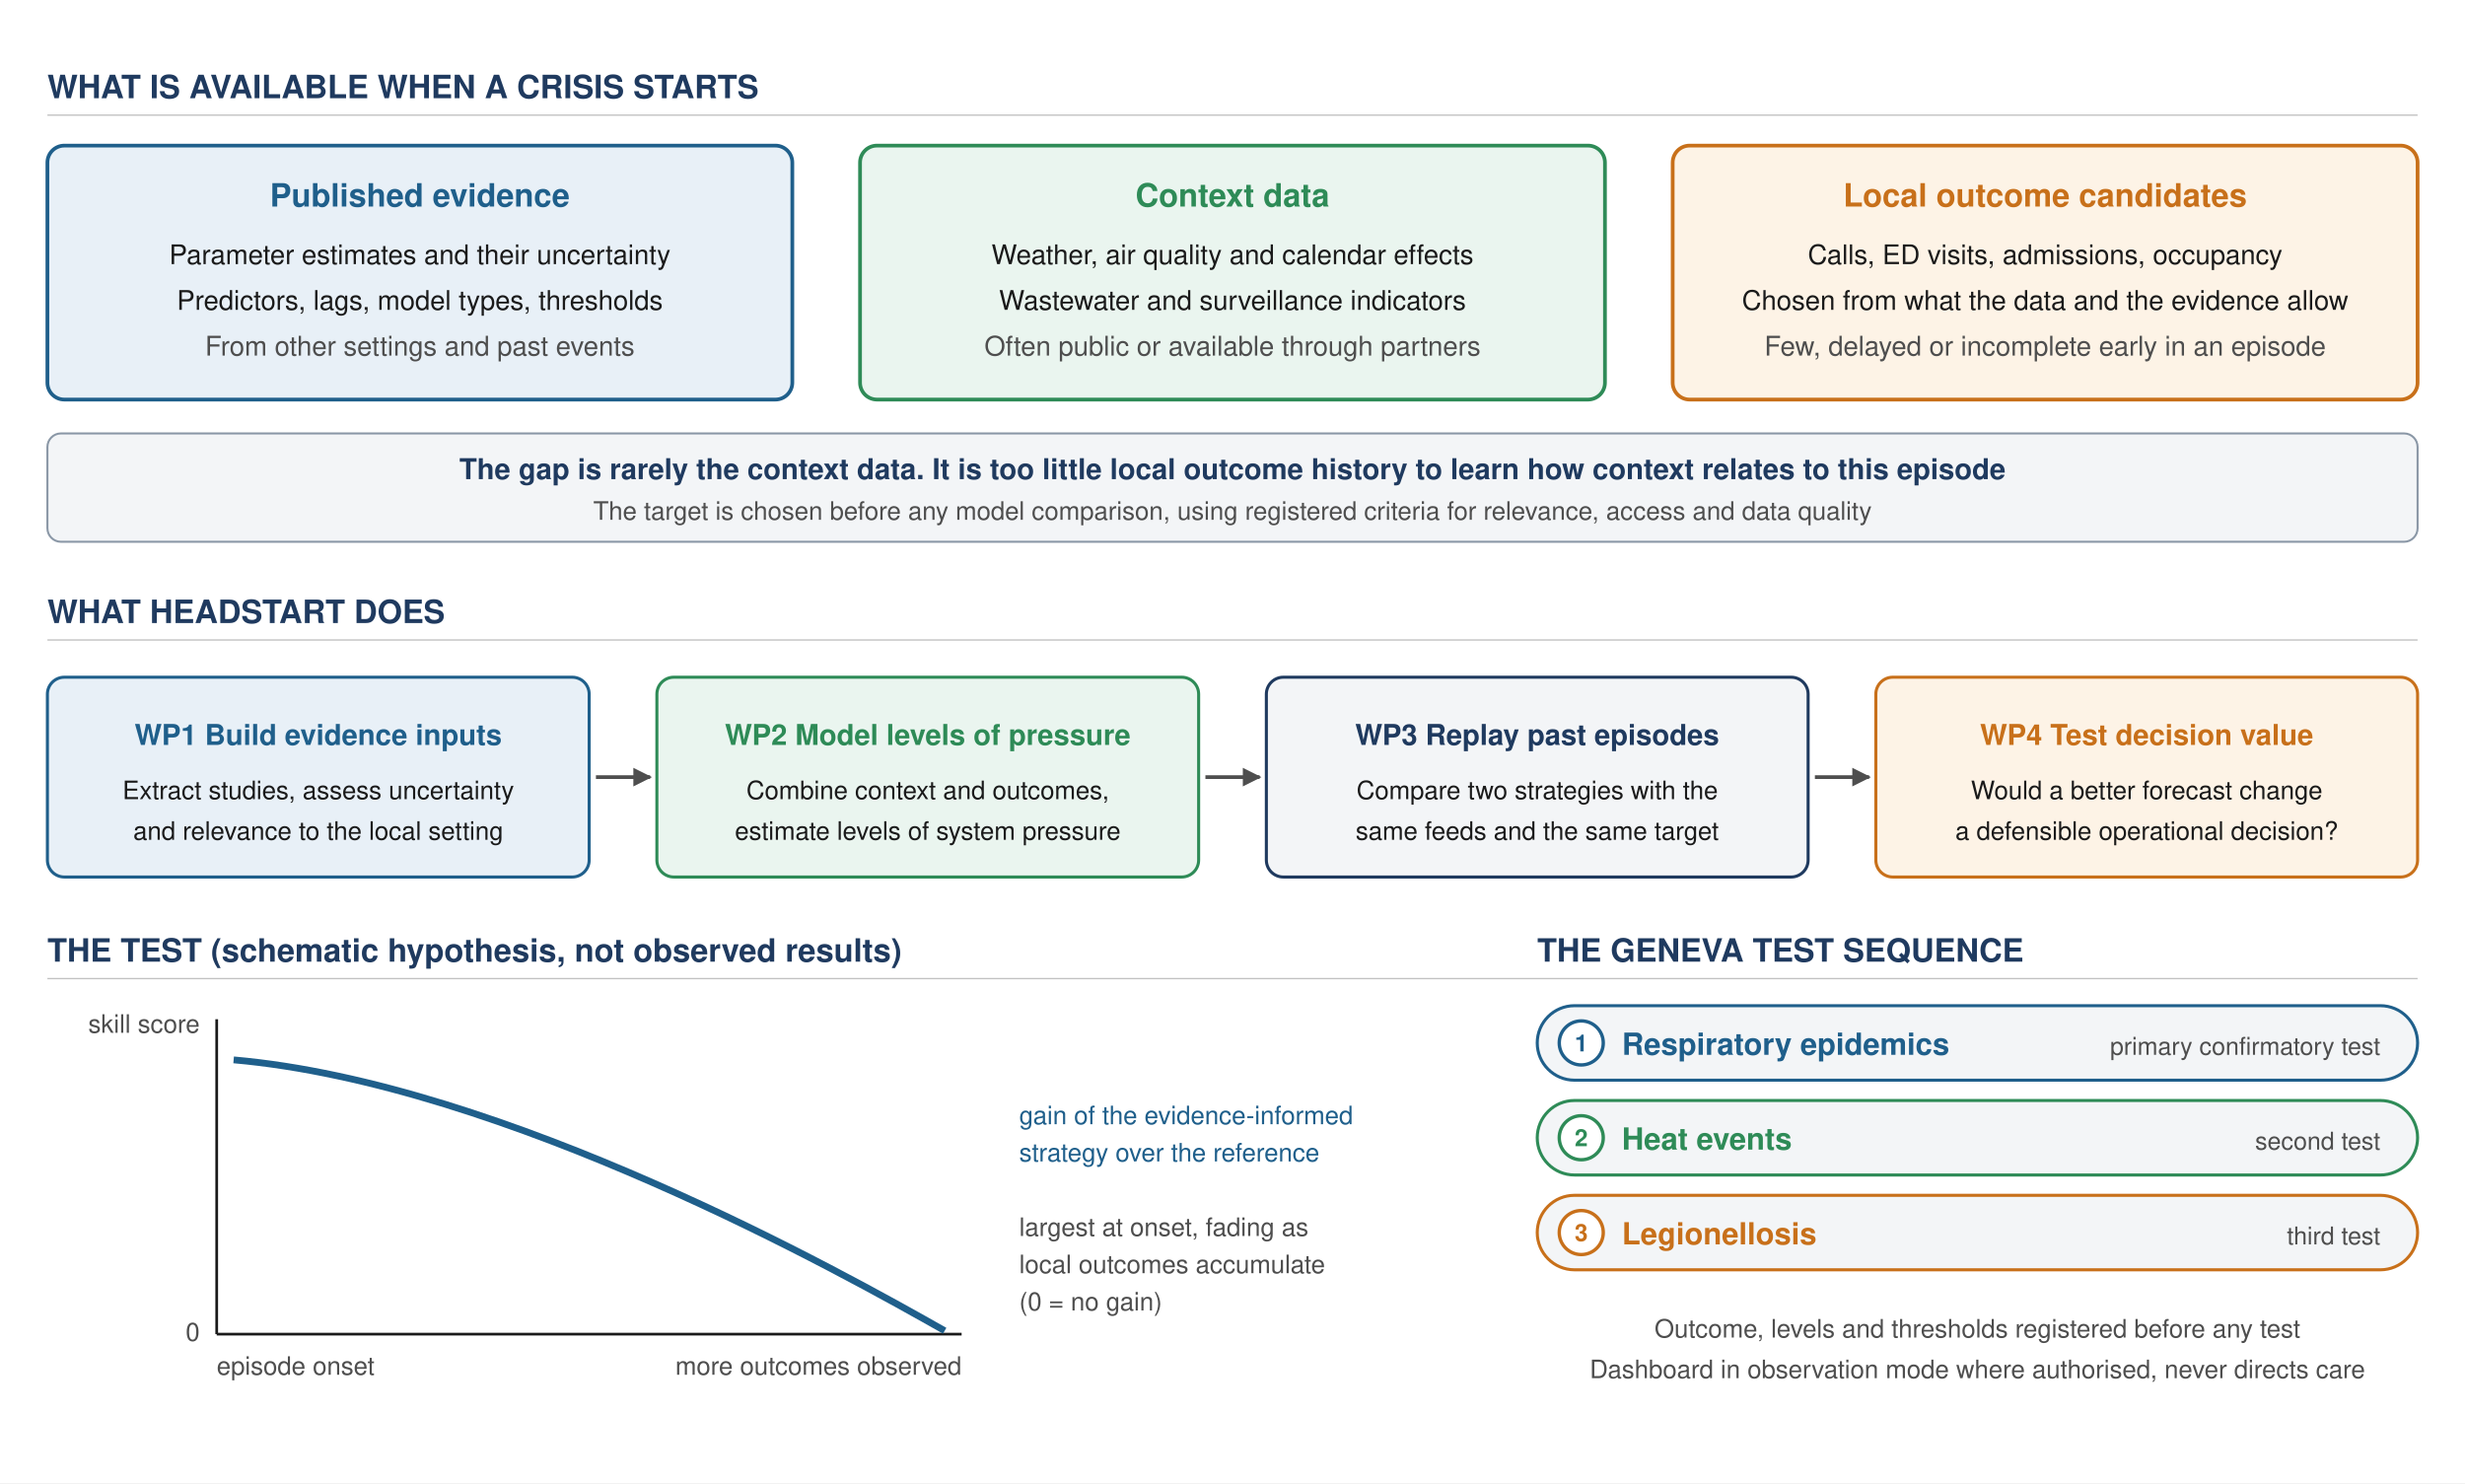
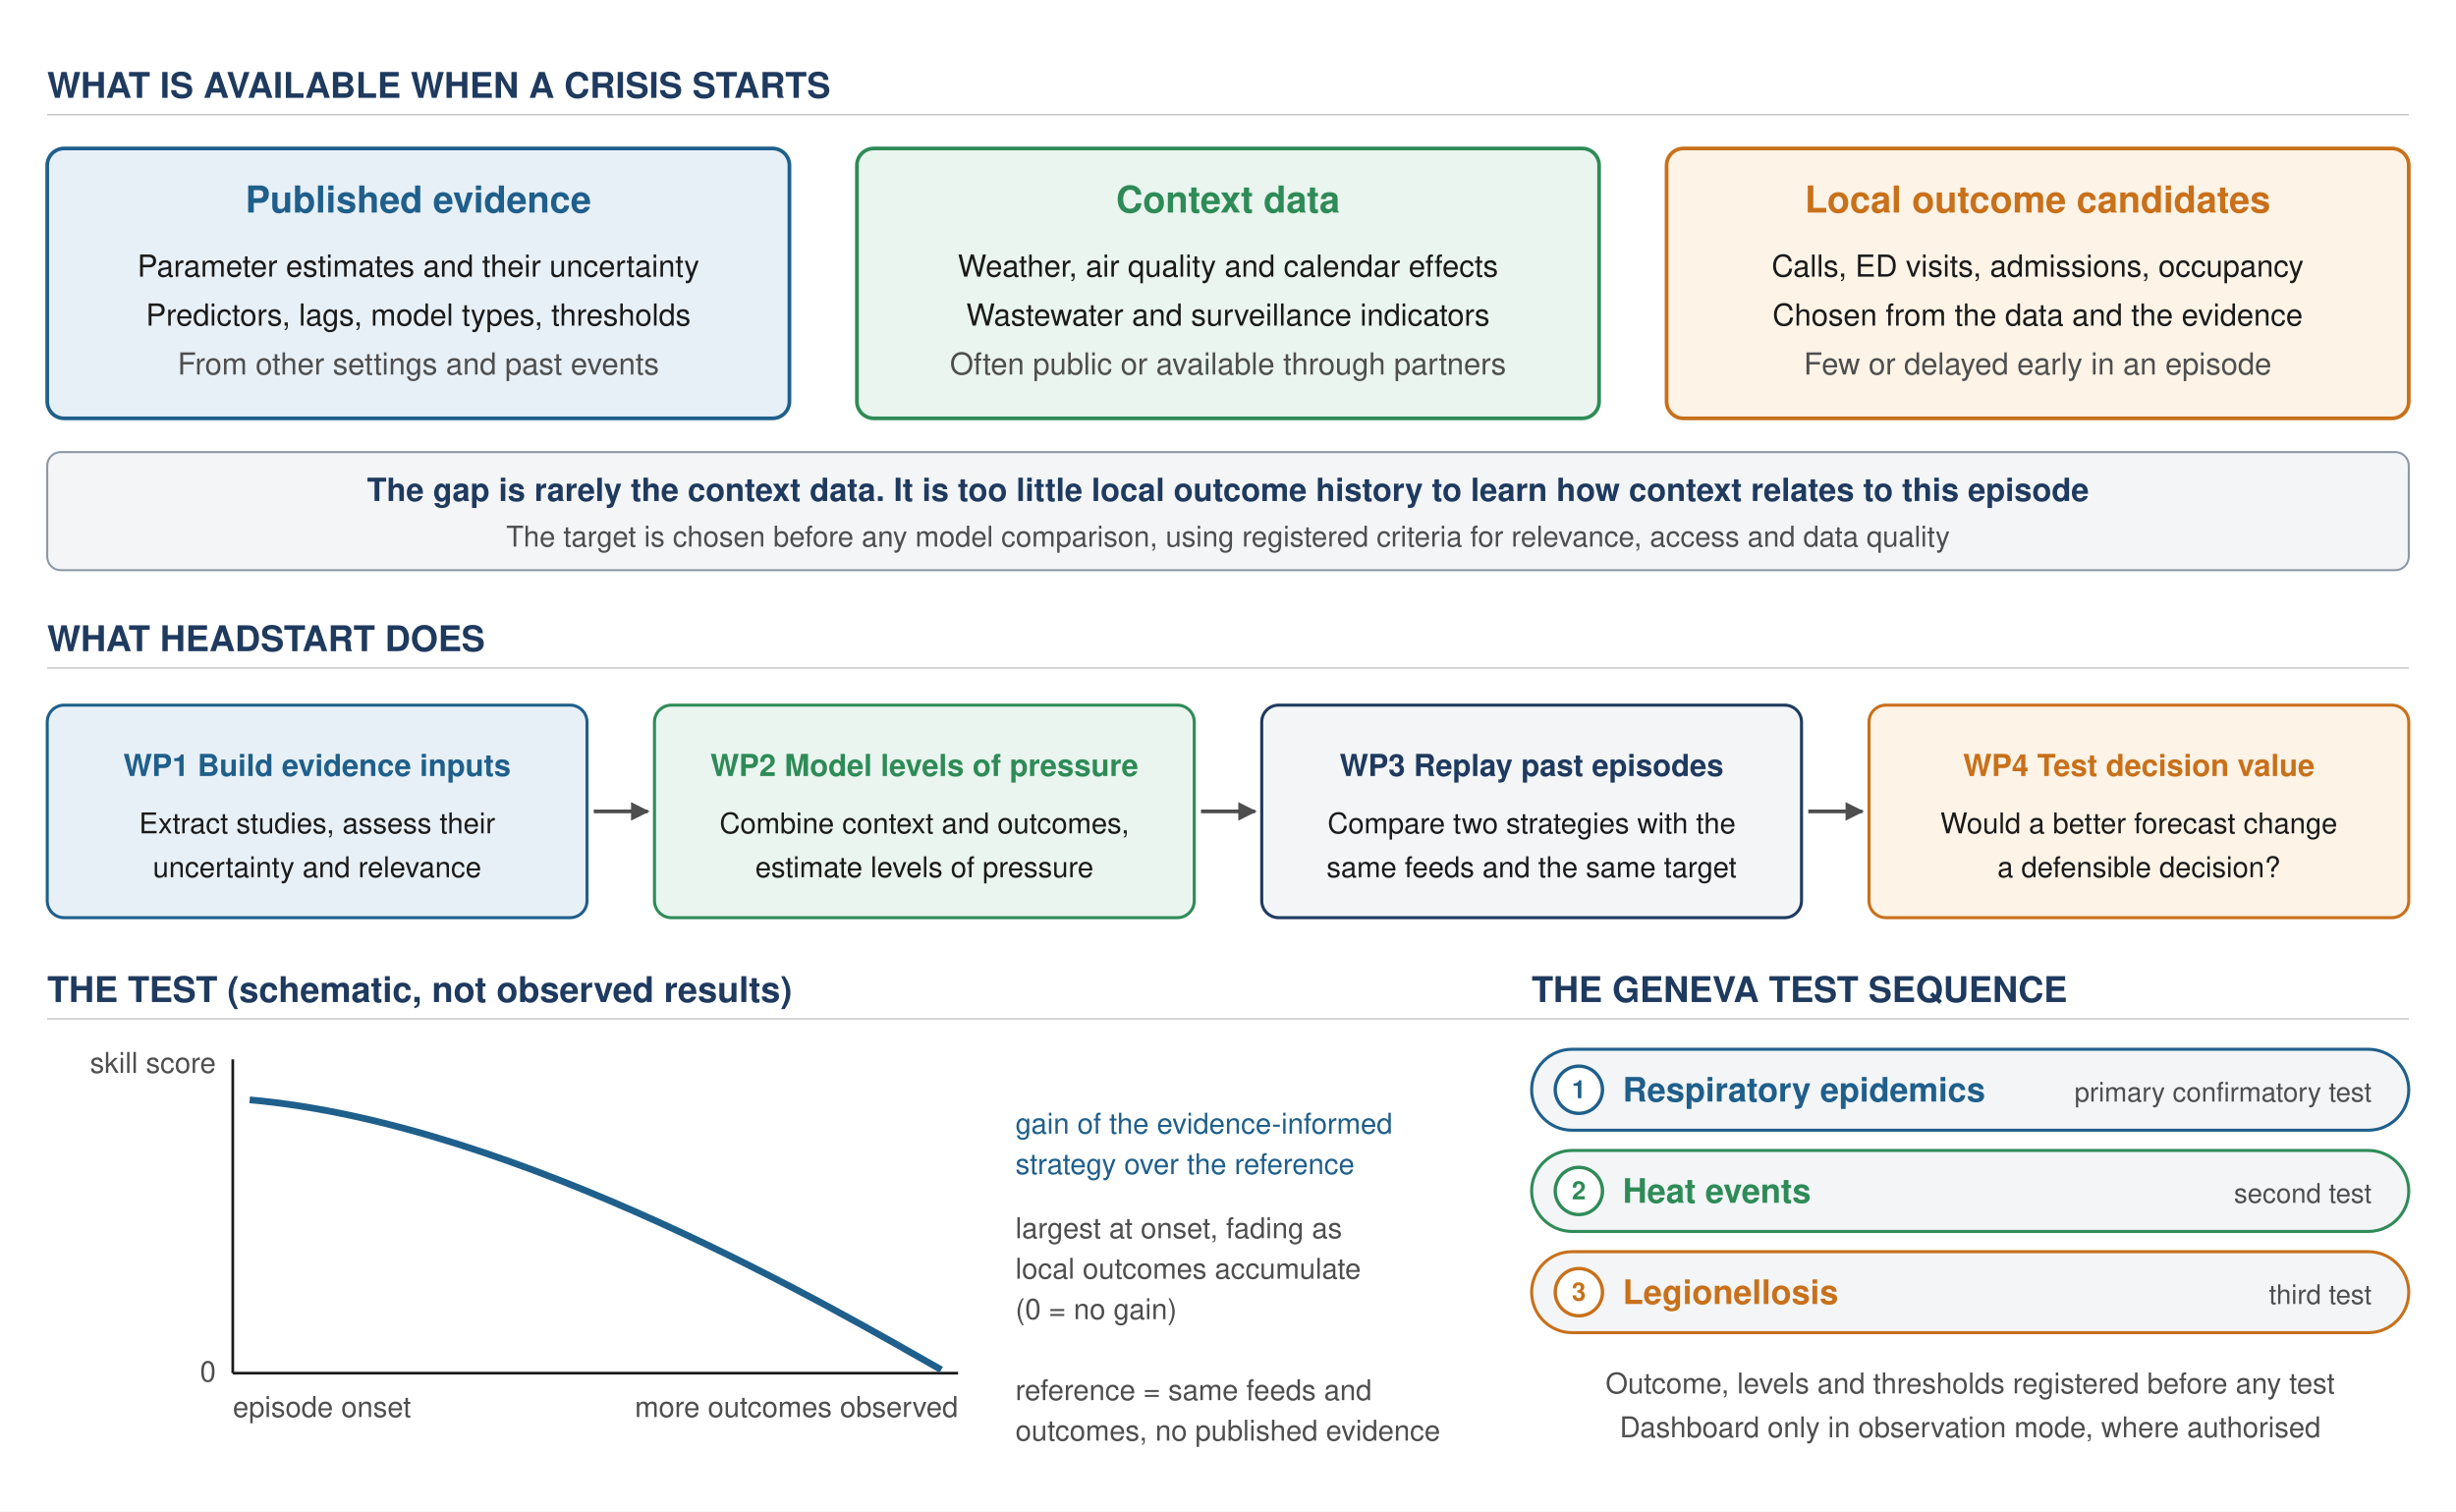
- <svg xmlns="http://www.w3.org/2000/svg" width="1456" height="876" viewBox="0 0 1456 876">
+ <svg xmlns="http://www.w3.org/2000/svg" width="1456" height="896" viewBox="0 0 1456 896">
  <defs>
    <marker id="a" viewBox="0 0 10 10" refX="9" refY="5" markerWidth="5" markerHeight="5" orient="auto-start-reverse">
      <path d="M 0 0 L 10 5 L 0 10 z" fill="#4e4e4e" />
    </marker>
  </defs>
-   <rect width="1456" height="876" fill="white" />
+   <rect width="1456" height="896" fill="white" />
  <g transform="translate(28,28)">
-     <text x="0" y="30" font-family="Helvetica, Arial, sans-serif" font-size="19" fill="#1f3a5f" text-anchor="start" font-weight="bold" font-style="normal">WHAT IS AVAILABLE WHEN A CRISIS STARTS</text>
+     <text x="0" y="30" font-family="Helvetica, Arial, sans-serif" font-size="21" fill="#1f3a5f" text-anchor="start" font-weight="bold" font-style="normal">WHAT IS AVAILABLE WHEN A CRISIS STARTS</text>
    <line x1="0" y1="40" x2="1400" y2="40" stroke="#9a9a9a" stroke-width="0.8" opacity="0.6" />
-     <rect x="0" y="58" width="440" height="150" rx="10" fill="#e8f0f7" stroke="#1f5f8b" stroke-width="2.2" />
-     <text x="220.0" y="94" font-family="Helvetica, Arial, sans-serif" font-size="19" fill="#1f5f8b" text-anchor="middle" font-weight="bold" font-style="normal">Published evidence</text>
-     <text x="220.0" y="128" font-family="Helvetica, Arial, sans-serif" font-size="16" fill="#1a1a1a" text-anchor="middle" font-weight="normal" font-style="normal">Parameter estimates and their uncertainty</text>
-     <text x="220.0" y="155" font-family="Helvetica, Arial, sans-serif" font-size="16" fill="#1a1a1a" text-anchor="middle" font-weight="normal" font-style="normal">Predictors, lags, model types, thresholds</text>
-     <text x="220.0" y="182" font-family="Helvetica, Arial, sans-serif" font-size="16" fill="#4e4e4e" text-anchor="middle" font-weight="normal" font-style="normal">From other settings and past events</text>
-     <rect x="480" y="58" width="440" height="150" rx="10" fill="#eaf5ef" stroke="#2e8b57" stroke-width="2.2" />
-     <text x="700.0" y="94" font-family="Helvetica, Arial, sans-serif" font-size="19" fill="#2e8b57" text-anchor="middle" font-weight="bold" font-style="normal">Context data</text>
-     <text x="700.0" y="128" font-family="Helvetica, Arial, sans-serif" font-size="16" fill="#1a1a1a" text-anchor="middle" font-weight="normal" font-style="normal">Weather, air quality and calendar effects</text>
-     <text x="700.0" y="155" font-family="Helvetica, Arial, sans-serif" font-size="16" fill="#1a1a1a" text-anchor="middle" font-weight="normal" font-style="normal">Wastewater and surveillance indicators</text>
-     <text x="700.0" y="182" font-family="Helvetica, Arial, sans-serif" font-size="16" fill="#4e4e4e" text-anchor="middle" font-weight="normal" font-style="normal">Often public or available through partners</text>
-     <rect x="960" y="58" width="440" height="150" rx="10" fill="#fdf3e6" stroke="#c8701a" stroke-width="2.2" />
-     <text x="1180.0" y="94" font-family="Helvetica, Arial, sans-serif" font-size="19" fill="#c8701a" text-anchor="middle" font-weight="bold" font-style="normal">Local outcome candidates</text>
-     <text x="1180.0" y="128" font-family="Helvetica, Arial, sans-serif" font-size="16" fill="#1a1a1a" text-anchor="middle" font-weight="normal" font-style="normal">Calls, ED visits, admissions, occupancy</text>
-     <text x="1180.0" y="155" font-family="Helvetica, Arial, sans-serif" font-size="16" fill="#1a1a1a" text-anchor="middle" font-weight="normal" font-style="normal">Chosen from what the data and the evidence allow</text>
-     <text x="1180.0" y="182" font-family="Helvetica, Arial, sans-serif" font-size="16" fill="#4e4e4e" text-anchor="middle" font-weight="normal" font-style="normal">Few, delayed or incomplete early in an episode</text>
-     <rect x="0" y="228" width="1400" height="64" rx="8" fill="#f3f5f7" stroke="#8a97a6" stroke-width="1.2" />
-     <text x="700.0" y="255" font-family="Helvetica, Arial, sans-serif" font-size="17" fill="#1f3a5f" text-anchor="middle" font-weight="bold" font-style="normal">The gap is rarely the context data. It is too little local outcome history to learn how context relates to this episode</text>
-     <text x="700.0" y="279" font-family="Helvetica, Arial, sans-serif" font-size="15" fill="#4e4e4e" text-anchor="middle" font-weight="normal" font-style="normal">The target is chosen before any model comparison, using registered criteria for relevance, access and data quality</text>
-     <text x="0" y="340" font-family="Helvetica, Arial, sans-serif" font-size="19" fill="#1f3a5f" text-anchor="start" font-weight="bold" font-style="normal">WHAT HEADSTART DOES</text>
-     <line x1="0" y1="350" x2="1400" y2="350" stroke="#9a9a9a" stroke-width="0.8" opacity="0.6" />
-     <rect x="0" y="372" width="320" height="118" rx="10" fill="#e8f0f7" stroke="#1f5f8b" stroke-width="1.8" />
-     <text x="160.0" y="412" font-family="Helvetica, Arial, sans-serif" font-size="17" fill="#1f5f8b" text-anchor="middle" font-weight="bold" font-style="normal">WP1  Build evidence inputs</text>
-     <text x="160.0" y="444" font-family="Helvetica, Arial, sans-serif" font-size="15" fill="#1a1a1a" text-anchor="middle" font-weight="normal" font-style="normal">Extract studies, assess uncertainty</text>
-     <text x="160.0" y="468" font-family="Helvetica, Arial, sans-serif" font-size="15" fill="#1a1a1a" text-anchor="middle" font-weight="normal" font-style="normal">and relevance to the local setting</text>
-     <line x1="324" y1="431.0" x2="356" y2="431.0" stroke="#4e4e4e" stroke-width="2.2" marker-end="url(#a)" />
-     <rect x="360" y="372" width="320" height="118" rx="10" fill="#eaf5ef" stroke="#2e8b57" stroke-width="1.8" />
-     <text x="520.0" y="412" font-family="Helvetica, Arial, sans-serif" font-size="17" fill="#2e8b57" text-anchor="middle" font-weight="bold" font-style="normal">WP2  Model levels of pressure</text>
-     <text x="520.0" y="444" font-family="Helvetica, Arial, sans-serif" font-size="15" fill="#1a1a1a" text-anchor="middle" font-weight="normal" font-style="normal">Combine context and outcomes,</text>
-     <text x="520.0" y="468" font-family="Helvetica, Arial, sans-serif" font-size="15" fill="#1a1a1a" text-anchor="middle" font-weight="normal" font-style="normal">estimate levels of system pressure</text>
-     <line x1="684" y1="431.0" x2="716" y2="431.0" stroke="#4e4e4e" stroke-width="2.2" marker-end="url(#a)" />
-     <rect x="720" y="372" width="320" height="118" rx="10" fill="#f3f5f7" stroke="#1f3a5f" stroke-width="1.8" />
-     <text x="880.0" y="412" font-family="Helvetica, Arial, sans-serif" font-size="17" fill="#1f3a5f" text-anchor="middle" font-weight="bold" font-style="normal">WP3  Replay past episodes</text>
-     <text x="880.0" y="444" font-family="Helvetica, Arial, sans-serif" font-size="15" fill="#1a1a1a" text-anchor="middle" font-weight="normal" font-style="normal">Compare two strategies with the</text>
-     <text x="880.0" y="468" font-family="Helvetica, Arial, sans-serif" font-size="15" fill="#1a1a1a" text-anchor="middle" font-weight="normal" font-style="normal">same feeds and the same target</text>
-     <line x1="1044" y1="431.0" x2="1076" y2="431.0" stroke="#4e4e4e" stroke-width="2.2" marker-end="url(#a)" />
-     <rect x="1080" y="372" width="320" height="118" rx="10" fill="#fdf3e6" stroke="#c8701a" stroke-width="1.8" />
-     <text x="1240.0" y="412" font-family="Helvetica, Arial, sans-serif" font-size="17" fill="#c8701a" text-anchor="middle" font-weight="bold" font-style="normal">WP4  Test decision value</text>
-     <text x="1240.0" y="444" font-family="Helvetica, Arial, sans-serif" font-size="15" fill="#1a1a1a" text-anchor="middle" font-weight="normal" font-style="normal">Would a better forecast change</text>
-     <text x="1240.0" y="468" font-family="Helvetica, Arial, sans-serif" font-size="15" fill="#1a1a1a" text-anchor="middle" font-weight="normal" font-style="normal">a defensible operational decision?</text>
-     <text x="0" y="540" font-family="Helvetica, Arial, sans-serif" font-size="19" fill="#1f3a5f" text-anchor="start" font-weight="bold" font-style="normal">THE TEST (schematic hypothesis, not observed results)</text>
-     <line x1="0" y1="550" x2="1400" y2="550" stroke="#9a9a9a" stroke-width="0.8" opacity="0.6" />
-     <line x1="100" y1="760" x2="540" y2="760" stroke="#1a1a1a" stroke-width="1.6" />
-     <line x1="100" y1="574" x2="100" y2="760" stroke="#1a1a1a" stroke-width="1.6" />
-     <path d="M 110 598 C 270 612 470 724 530 758" fill="none" stroke="#1f5f8b" stroke-width="4" />
-     <text x="90" y="582" font-family="Helvetica, Arial, sans-serif" font-size="15" fill="#4e4e4e" text-anchor="end" font-weight="normal" font-style="normal">skill score</text>
-     <text x="90" y="764" font-family="Helvetica, Arial, sans-serif" font-size="15" fill="#4e4e4e" text-anchor="end" font-weight="normal" font-style="normal">0</text>
-     <text x="100" y="784" font-family="Helvetica, Arial, sans-serif" font-size="15" fill="#4e4e4e" text-anchor="start" font-weight="normal" font-style="normal">episode onset</text>
-     <text x="540" y="784" font-family="Helvetica, Arial, sans-serif" font-size="15" fill="#4e4e4e" text-anchor="end" font-weight="normal" font-style="normal">more outcomes observed</text>
-     <text x="574" y="636" font-family="Helvetica, Arial, sans-serif" font-size="15" fill="#1f5f8b" text-anchor="start" font-weight="normal" font-style="normal">gain of the evidence-informed</text>
-     <text x="574" y="658" font-family="Helvetica, Arial, sans-serif" font-size="15" fill="#1f5f8b" text-anchor="start" font-weight="normal" font-style="normal">strategy over the reference</text>
-     <text x="574" y="702" font-family="Helvetica, Arial, sans-serif" font-size="15" fill="#4e4e4e" text-anchor="start" font-weight="normal" font-style="normal">largest at onset, fading as</text>
-     <text x="574" y="724" font-family="Helvetica, Arial, sans-serif" font-size="15" fill="#4e4e4e" text-anchor="start" font-weight="normal" font-style="normal">local outcomes accumulate</text>
-     <text x="574" y="746" font-family="Helvetica, Arial, sans-serif" font-size="15" fill="#4e4e4e" text-anchor="start" font-weight="normal" font-style="normal">(0 = no gain)</text>
-     <text x="880" y="540" font-family="Helvetica, Arial, sans-serif" font-size="19" fill="#1f3a5f" text-anchor="start" font-weight="bold" font-style="normal">THE GENEVA TEST SEQUENCE</text>
-     <rect x="880" y="566" width="520" height="44" rx="22" fill="#f3f5f7" stroke="#1f5f8b" stroke-width="1.8" />
-     <circle cx="906" cy="588" r="13" fill="white" stroke="#1f5f8b" stroke-width="2" />
-     <text x="906" y="593" font-family="Helvetica, Arial, sans-serif" font-size="14" fill="#1f5f8b" text-anchor="middle" font-weight="bold" font-style="normal">1</text>
-     <text x="930" y="595" font-family="Helvetica, Arial, sans-serif" font-size="18" fill="#1f5f8b" text-anchor="start" font-weight="bold" font-style="normal">Respiratory epidemics</text>
-     <text x="1378" y="595" font-family="Helvetica, Arial, sans-serif" font-size="14.5" fill="#4e4e4e" text-anchor="end" font-weight="normal" font-style="normal">primary confirmatory test</text>
-     <rect x="880" y="622" width="520" height="44" rx="22" fill="#f3f5f7" stroke="#2e8b57" stroke-width="1.8" />
-     <circle cx="906" cy="644" r="13" fill="white" stroke="#2e8b57" stroke-width="2" />
-     <text x="906" y="649" font-family="Helvetica, Arial, sans-serif" font-size="14" fill="#2e8b57" text-anchor="middle" font-weight="bold" font-style="normal">2</text>
-     <text x="930" y="651" font-family="Helvetica, Arial, sans-serif" font-size="18" fill="#2e8b57" text-anchor="start" font-weight="bold" font-style="normal">Heat events</text>
-     <text x="1378" y="651" font-family="Helvetica, Arial, sans-serif" font-size="14.5" fill="#4e4e4e" text-anchor="end" font-weight="normal" font-style="normal">second test</text>
-     <rect x="880" y="678" width="520" height="44" rx="22" fill="#f3f5f7" stroke="#c8701a" stroke-width="1.8" />
-     <circle cx="906" cy="700" r="13" fill="white" stroke="#c8701a" stroke-width="2" />
-     <text x="906" y="705" font-family="Helvetica, Arial, sans-serif" font-size="14" fill="#c8701a" text-anchor="middle" font-weight="bold" font-style="normal">3</text>
-     <text x="930" y="707" font-family="Helvetica, Arial, sans-serif" font-size="18" fill="#c8701a" text-anchor="start" font-weight="bold" font-style="normal">Legionellosis</text>
-     <text x="1378" y="707" font-family="Helvetica, Arial, sans-serif" font-size="14.5" fill="#4e4e4e" text-anchor="end" font-weight="normal" font-style="normal">third test</text>
-     <text x="1140" y="762" font-family="Helvetica, Arial, sans-serif" font-size="15" fill="#4e4e4e" text-anchor="middle" font-weight="normal" font-style="normal">Outcome, levels and thresholds registered before any test</text>
-     <text x="1140" y="786" font-family="Helvetica, Arial, sans-serif" font-size="15" fill="#4e4e4e" text-anchor="middle" font-weight="normal" font-style="normal">Dashboard in observation mode where authorised, never directs care</text>
+     <rect x="0" y="60" width="440" height="160" rx="10" fill="#e8f0f7" stroke="#1f5f8b" stroke-width="2.2" />
+     <text x="220.0" y="98" font-family="Helvetica, Arial, sans-serif" font-size="22" fill="#1f5f8b" text-anchor="middle" font-weight="bold" font-style="normal">Published evidence</text>
+     <text x="220.0" y="136" font-family="Helvetica, Arial, sans-serif" font-size="18" fill="#1a1a1a" text-anchor="middle" font-weight="normal" font-style="normal">Parameter estimates and their uncertainty</text>
+     <text x="220.0" y="165" font-family="Helvetica, Arial, sans-serif" font-size="18" fill="#1a1a1a" text-anchor="middle" font-weight="normal" font-style="normal">Predictors, lags, model types, thresholds</text>
+     <text x="220.0" y="194" font-family="Helvetica, Arial, sans-serif" font-size="18" fill="#4e4e4e" text-anchor="middle" font-weight="normal" font-style="normal">From other settings and past events</text>
+     <rect x="480" y="60" width="440" height="160" rx="10" fill="#eaf5ef" stroke="#2e8b57" stroke-width="2.2" />
+     <text x="700.0" y="98" font-family="Helvetica, Arial, sans-serif" font-size="22" fill="#2e8b57" text-anchor="middle" font-weight="bold" font-style="normal">Context data</text>
+     <text x="700.0" y="136" font-family="Helvetica, Arial, sans-serif" font-size="18" fill="#1a1a1a" text-anchor="middle" font-weight="normal" font-style="normal">Weather, air quality and calendar effects</text>
+     <text x="700.0" y="165" font-family="Helvetica, Arial, sans-serif" font-size="18" fill="#1a1a1a" text-anchor="middle" font-weight="normal" font-style="normal">Wastewater and surveillance indicators</text>
+     <text x="700.0" y="194" font-family="Helvetica, Arial, sans-serif" font-size="18" fill="#4e4e4e" text-anchor="middle" font-weight="normal" font-style="normal">Often public or available through partners</text>
+     <rect x="960" y="60" width="440" height="160" rx="10" fill="#fdf3e6" stroke="#c8701a" stroke-width="2.2" />
+     <text x="1180.0" y="98" font-family="Helvetica, Arial, sans-serif" font-size="22" fill="#c8701a" text-anchor="middle" font-weight="bold" font-style="normal">Local outcome candidates</text>
+     <text x="1180.0" y="136" font-family="Helvetica, Arial, sans-serif" font-size="18" fill="#1a1a1a" text-anchor="middle" font-weight="normal" font-style="normal">Calls, ED visits, admissions, occupancy</text>
+     <text x="1180.0" y="165" font-family="Helvetica, Arial, sans-serif" font-size="18" fill="#1a1a1a" text-anchor="middle" font-weight="normal" font-style="normal">Chosen from the data and the evidence</text>
+     <text x="1180.0" y="194" font-family="Helvetica, Arial, sans-serif" font-size="18" fill="#4e4e4e" text-anchor="middle" font-weight="normal" font-style="normal">Few or delayed early in an episode</text>
+     <rect x="0" y="240" width="1400" height="70" rx="8" fill="#f3f5f7" stroke="#8a97a6" stroke-width="1.2" />
+     <text x="700.0" y="269" font-family="Helvetica, Arial, sans-serif" font-size="19" fill="#1f3a5f" text-anchor="middle" font-weight="bold" font-style="normal">The gap is rarely the context data. It is too little local outcome history to learn how context relates to this episode</text>
+     <text x="700.0" y="296" font-family="Helvetica, Arial, sans-serif" font-size="17" fill="#4e4e4e" text-anchor="middle" font-weight="normal" font-style="normal">The target is chosen before any model comparison, using registered criteria for relevance, access and data quality</text>
+     <text x="0" y="358" font-family="Helvetica, Arial, sans-serif" font-size="21" fill="#1f3a5f" text-anchor="start" font-weight="bold" font-style="normal">WHAT HEADSTART DOES</text>
+     <line x1="0" y1="368" x2="1400" y2="368" stroke="#9a9a9a" stroke-width="0.8" opacity="0.6" />
+     <rect x="0" y="390" width="320" height="126" rx="10" fill="#e8f0f7" stroke="#1f5f8b" stroke-width="1.8" />
+     <text x="160.0" y="432" font-family="Helvetica, Arial, sans-serif" font-size="18" fill="#1f5f8b" text-anchor="middle" font-weight="bold" font-style="normal">WP1 Build evidence inputs</text>
+     <text x="160.0" y="466" font-family="Helvetica, Arial, sans-serif" font-size="17" fill="#1a1a1a" text-anchor="middle" font-weight="normal" font-style="normal">Extract studies, assess their</text>
+     <text x="160.0" y="492" font-family="Helvetica, Arial, sans-serif" font-size="17" fill="#1a1a1a" text-anchor="middle" font-weight="normal" font-style="normal">uncertainty and relevance</text>
+     <line x1="324" y1="453.0" x2="356" y2="453.0" stroke="#4e4e4e" stroke-width="2.2" marker-end="url(#a)" />
+     <rect x="360" y="390" width="320" height="126" rx="10" fill="#eaf5ef" stroke="#2e8b57" stroke-width="1.8" />
+     <text x="520.0" y="432" font-family="Helvetica, Arial, sans-serif" font-size="18" fill="#2e8b57" text-anchor="middle" font-weight="bold" font-style="normal">WP2 Model levels of pressure</text>
+     <text x="520.0" y="466" font-family="Helvetica, Arial, sans-serif" font-size="17" fill="#1a1a1a" text-anchor="middle" font-weight="normal" font-style="normal">Combine context and outcomes,</text>
+     <text x="520.0" y="492" font-family="Helvetica, Arial, sans-serif" font-size="17" fill="#1a1a1a" text-anchor="middle" font-weight="normal" font-style="normal">estimate levels of pressure</text>
+     <line x1="684" y1="453.0" x2="716" y2="453.0" stroke="#4e4e4e" stroke-width="2.2" marker-end="url(#a)" />
+     <rect x="720" y="390" width="320" height="126" rx="10" fill="#f3f5f7" stroke="#1f3a5f" stroke-width="1.8" />
+     <text x="880.0" y="432" font-family="Helvetica, Arial, sans-serif" font-size="18" fill="#1f3a5f" text-anchor="middle" font-weight="bold" font-style="normal">WP3 Replay past episodes</text>
+     <text x="880.0" y="466" font-family="Helvetica, Arial, sans-serif" font-size="17" fill="#1a1a1a" text-anchor="middle" font-weight="normal" font-style="normal">Compare two strategies with the</text>
+     <text x="880.0" y="492" font-family="Helvetica, Arial, sans-serif" font-size="17" fill="#1a1a1a" text-anchor="middle" font-weight="normal" font-style="normal">same feeds and the same target</text>
+     <line x1="1044" y1="453.0" x2="1076" y2="453.0" stroke="#4e4e4e" stroke-width="2.2" marker-end="url(#a)" />
+     <rect x="1080" y="390" width="320" height="126" rx="10" fill="#fdf3e6" stroke="#c8701a" stroke-width="1.8" />
+     <text x="1240.0" y="432" font-family="Helvetica, Arial, sans-serif" font-size="18" fill="#c8701a" text-anchor="middle" font-weight="bold" font-style="normal">WP4 Test decision value</text>
+     <text x="1240.0" y="466" font-family="Helvetica, Arial, sans-serif" font-size="17" fill="#1a1a1a" text-anchor="middle" font-weight="normal" font-style="normal">Would a better forecast change</text>
+     <text x="1240.0" y="492" font-family="Helvetica, Arial, sans-serif" font-size="17" fill="#1a1a1a" text-anchor="middle" font-weight="normal" font-style="normal">a defensible decision?</text>
+     <text x="0" y="566" font-family="Helvetica, Arial, sans-serif" font-size="21" fill="#1f3a5f" text-anchor="start" font-weight="bold" font-style="normal">THE TEST (schematic, not observed results)</text>
+     <line x1="0" y1="576" x2="1400" y2="576" stroke="#9a9a9a" stroke-width="0.8" opacity="0.6" />
+     <line x1="110" y1="786" x2="540" y2="786" stroke="#1a1a1a" stroke-width="1.6" />
+     <line x1="110" y1="600" x2="110" y2="786" stroke="#1a1a1a" stroke-width="1.6" />
+     <path d="M 120 624 C 280 638 470 750 530 784" fill="none" stroke="#1f5f8b" stroke-width="4" />
+     <text x="100" y="608" font-family="Helvetica, Arial, sans-serif" font-size="17" fill="#4e4e4e" text-anchor="end" font-weight="normal" font-style="normal">skill score</text>
+     <text x="100" y="791" font-family="Helvetica, Arial, sans-serif" font-size="17" fill="#4e4e4e" text-anchor="end" font-weight="normal" font-style="normal">0</text>
+     <text x="110" y="812" font-family="Helvetica, Arial, sans-serif" font-size="17" fill="#4e4e4e" text-anchor="start" font-weight="normal" font-style="normal">episode onset</text>
+     <text x="540" y="812" font-family="Helvetica, Arial, sans-serif" font-size="17" fill="#4e4e4e" text-anchor="end" font-weight="normal" font-style="normal">more outcomes observed</text>
+     <text x="574" y="644" font-family="Helvetica, Arial, sans-serif" font-size="17" fill="#1f5f8b" text-anchor="start" font-weight="normal" font-style="normal">gain of the evidence-informed</text>
+     <text x="574" y="668" font-family="Helvetica, Arial, sans-serif" font-size="17" fill="#1f5f8b" text-anchor="start" font-weight="normal" font-style="normal">strategy over the reference</text>
+     <text x="574" y="706" font-family="Helvetica, Arial, sans-serif" font-size="17" fill="#4e4e4e" text-anchor="start" font-weight="normal" font-style="normal">largest at onset, fading as</text>
+     <text x="574" y="730" font-family="Helvetica, Arial, sans-serif" font-size="17" fill="#4e4e4e" text-anchor="start" font-weight="normal" font-style="normal">local outcomes accumulate</text>
+     <text x="574" y="754" font-family="Helvetica, Arial, sans-serif" font-size="17" fill="#4e4e4e" text-anchor="start" font-weight="normal" font-style="normal">(0 = no gain)</text>
+     <text x="574" y="778" font-family="Helvetica, Arial, sans-serif" font-size="17" fill="#4e4e4e" text-anchor="start" font-weight="normal" font-style="normal" />
+     <text x="574" y="802" font-family="Helvetica, Arial, sans-serif" font-size="17" fill="#4e4e4e" text-anchor="start" font-weight="normal" font-style="normal">reference = same feeds and</text>
+     <text x="574" y="826" font-family="Helvetica, Arial, sans-serif" font-size="17" fill="#4e4e4e" text-anchor="start" font-weight="normal" font-style="normal">outcomes, no published evidence</text>
+     <text x="880" y="566" font-family="Helvetica, Arial, sans-serif" font-size="21" fill="#1f3a5f" text-anchor="start" font-weight="bold" font-style="normal">THE GENEVA TEST SEQUENCE</text>
+     <rect x="880" y="594" width="520" height="48" rx="24" fill="#f3f5f7" stroke="#1f5f8b" stroke-width="1.8" />
+     <circle cx="908" cy="618" r="14" fill="white" stroke="#1f5f8b" stroke-width="2" />
+     <text x="908" y="623" font-family="Helvetica, Arial, sans-serif" font-size="15" fill="#1f5f8b" text-anchor="middle" font-weight="bold" font-style="normal">1</text>
+     <text x="934" y="625" font-family="Helvetica, Arial, sans-serif" font-size="20" fill="#1f5f8b" text-anchor="start" font-weight="bold" font-style="normal">Respiratory epidemics</text>
+     <text x="1378" y="625" font-family="Helvetica, Arial, sans-serif" font-size="16" fill="#4e4e4e" text-anchor="end" font-weight="normal" font-style="normal">primary confirmatory test</text>
+     <rect x="880" y="654" width="520" height="48" rx="24" fill="#f3f5f7" stroke="#2e8b57" stroke-width="1.8" />
+     <circle cx="908" cy="678" r="14" fill="white" stroke="#2e8b57" stroke-width="2" />
+     <text x="908" y="683" font-family="Helvetica, Arial, sans-serif" font-size="15" fill="#2e8b57" text-anchor="middle" font-weight="bold" font-style="normal">2</text>
+     <text x="934" y="685" font-family="Helvetica, Arial, sans-serif" font-size="20" fill="#2e8b57" text-anchor="start" font-weight="bold" font-style="normal">Heat events</text>
+     <text x="1378" y="685" font-family="Helvetica, Arial, sans-serif" font-size="16" fill="#4e4e4e" text-anchor="end" font-weight="normal" font-style="normal">second test</text>
+     <rect x="880" y="714" width="520" height="48" rx="24" fill="#f3f5f7" stroke="#c8701a" stroke-width="1.8" />
+     <circle cx="908" cy="738" r="14" fill="white" stroke="#c8701a" stroke-width="2" />
+     <text x="908" y="743" font-family="Helvetica, Arial, sans-serif" font-size="15" fill="#c8701a" text-anchor="middle" font-weight="bold" font-style="normal">3</text>
+     <text x="934" y="745" font-family="Helvetica, Arial, sans-serif" font-size="20" fill="#c8701a" text-anchor="start" font-weight="bold" font-style="normal">Legionellosis</text>
+     <text x="1378" y="745" font-family="Helvetica, Arial, sans-serif" font-size="16" fill="#4e4e4e" text-anchor="end" font-weight="normal" font-style="normal">third test</text>
+     <text x="1140" y="798" font-family="Helvetica, Arial, sans-serif" font-size="17" fill="#4e4e4e" text-anchor="middle" font-weight="normal" font-style="normal">Outcome, levels and thresholds registered before any test</text>
+     <text x="1140" y="824" font-family="Helvetica, Arial, sans-serif" font-size="17" fill="#4e4e4e" text-anchor="middle" font-weight="normal" font-style="normal">Dashboard only in observation mode, where authorised</text>
  </g>
</svg>
